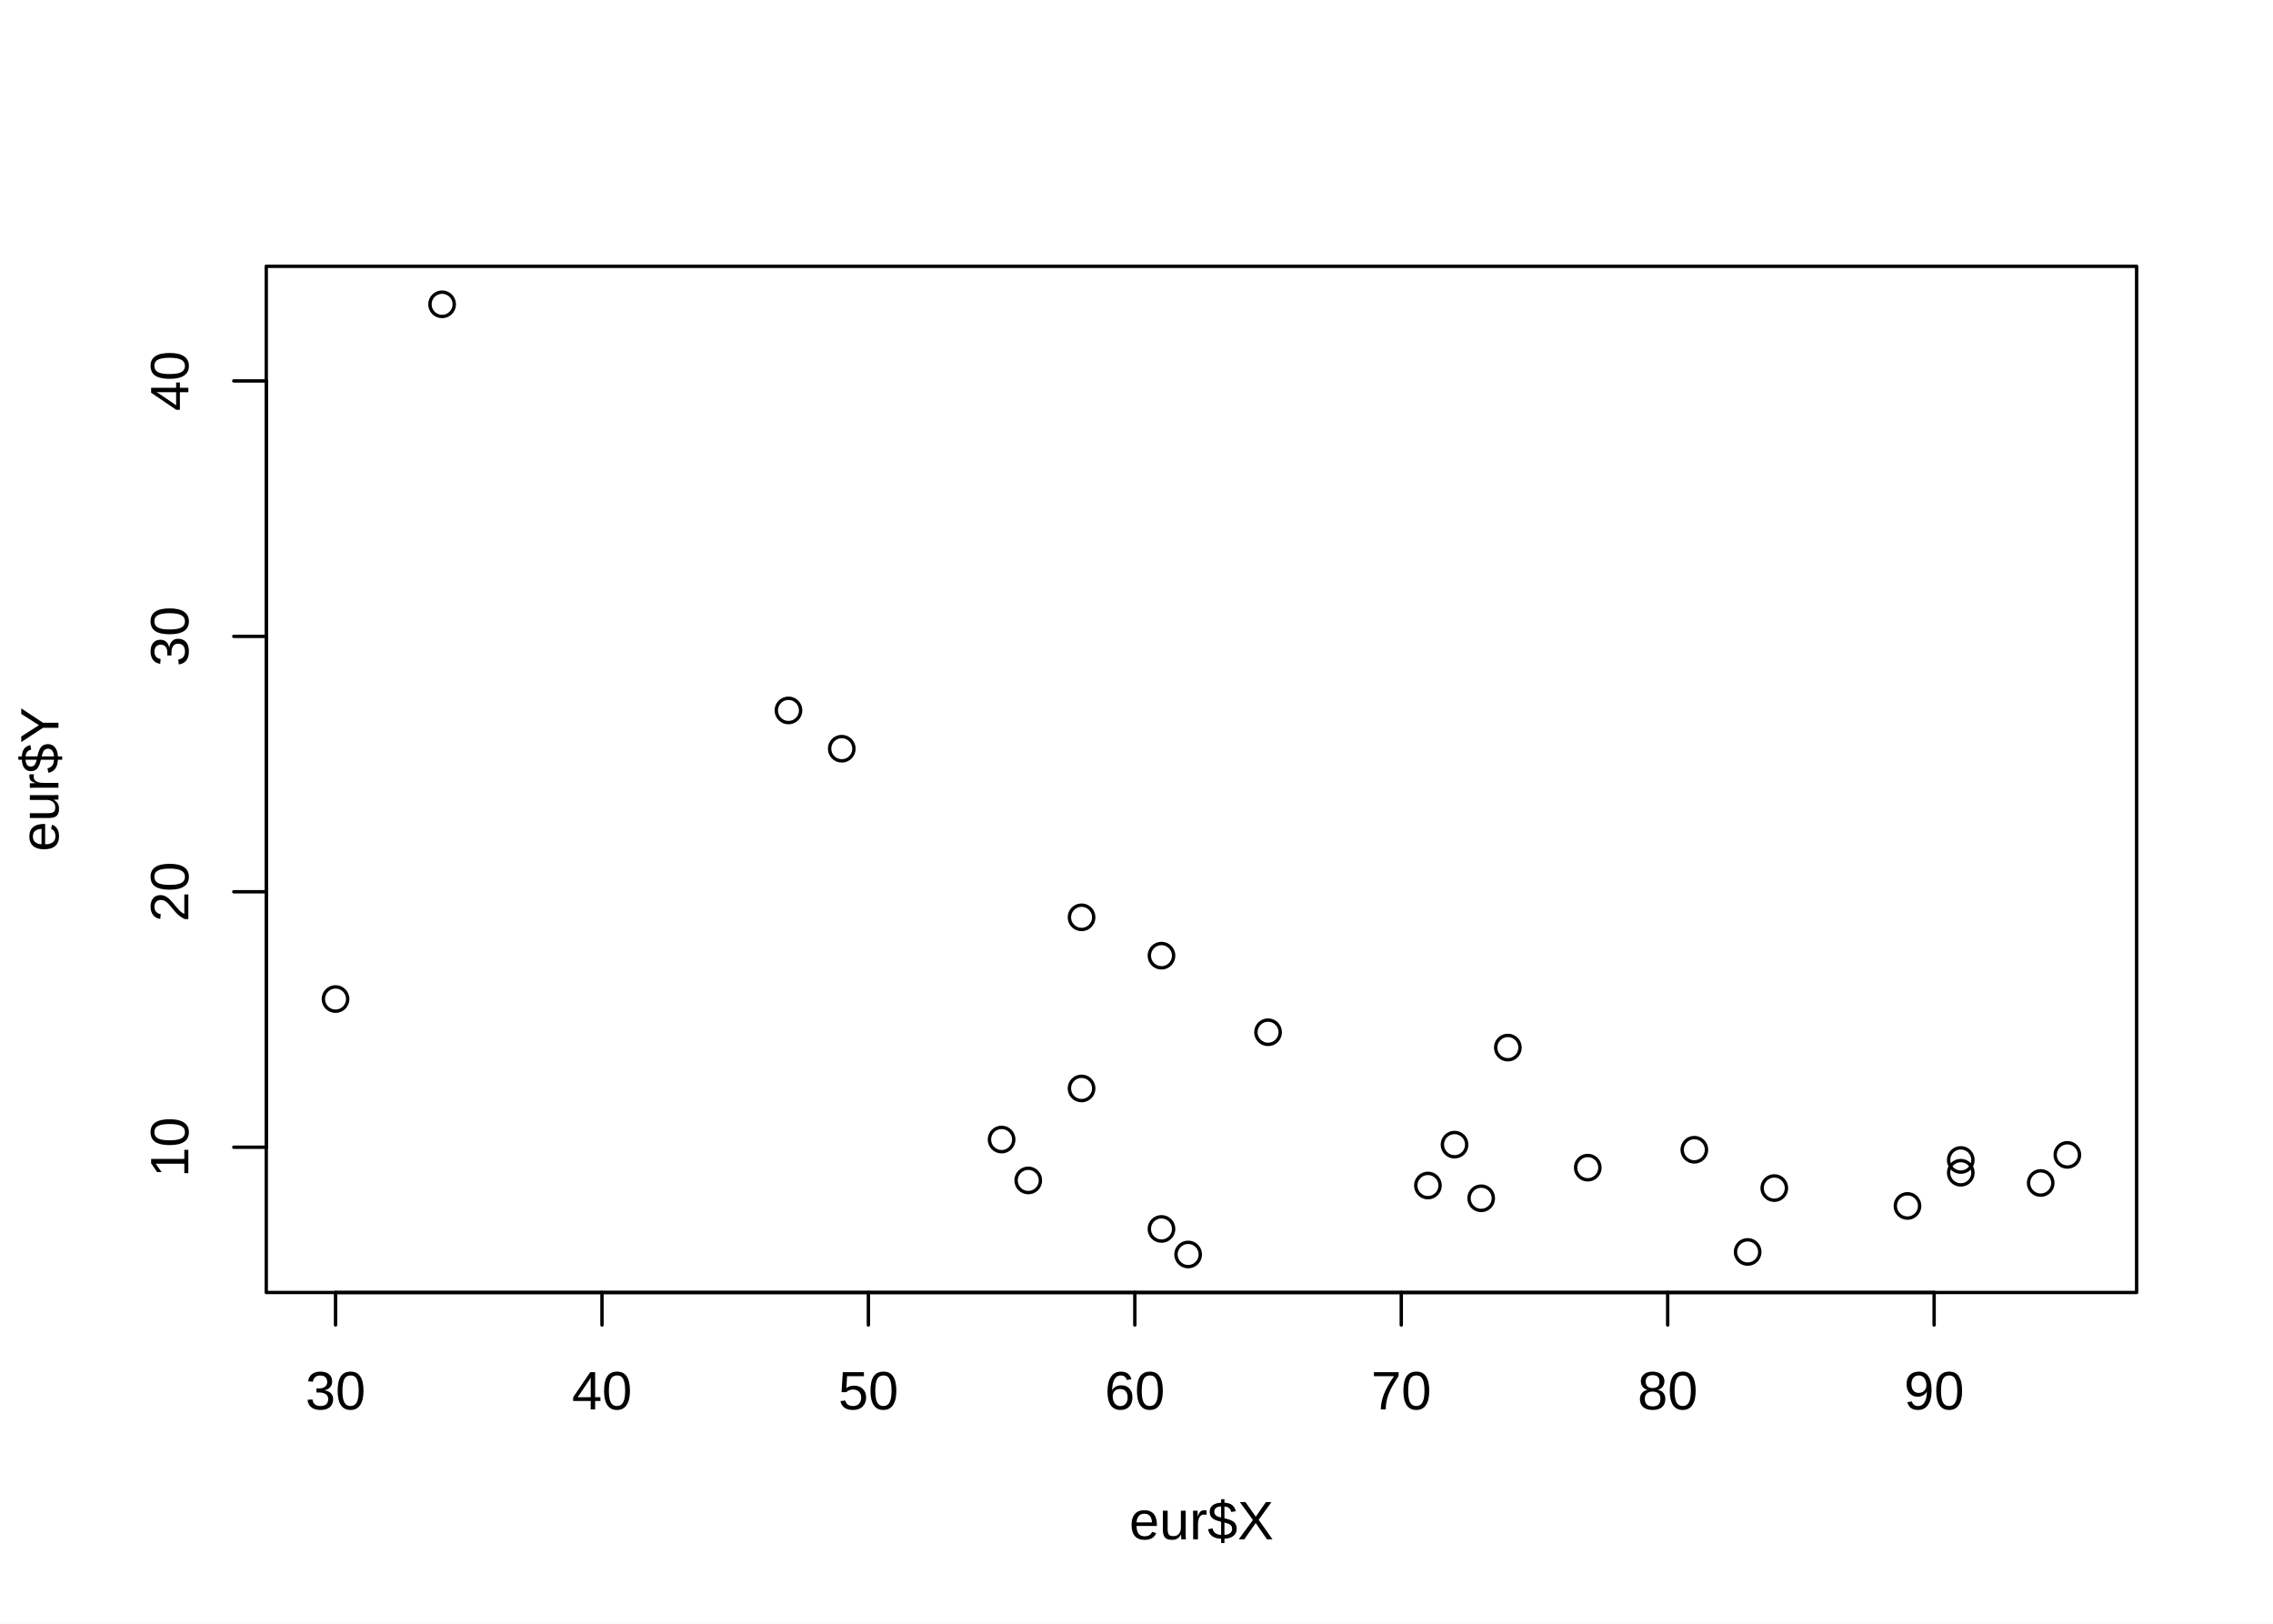
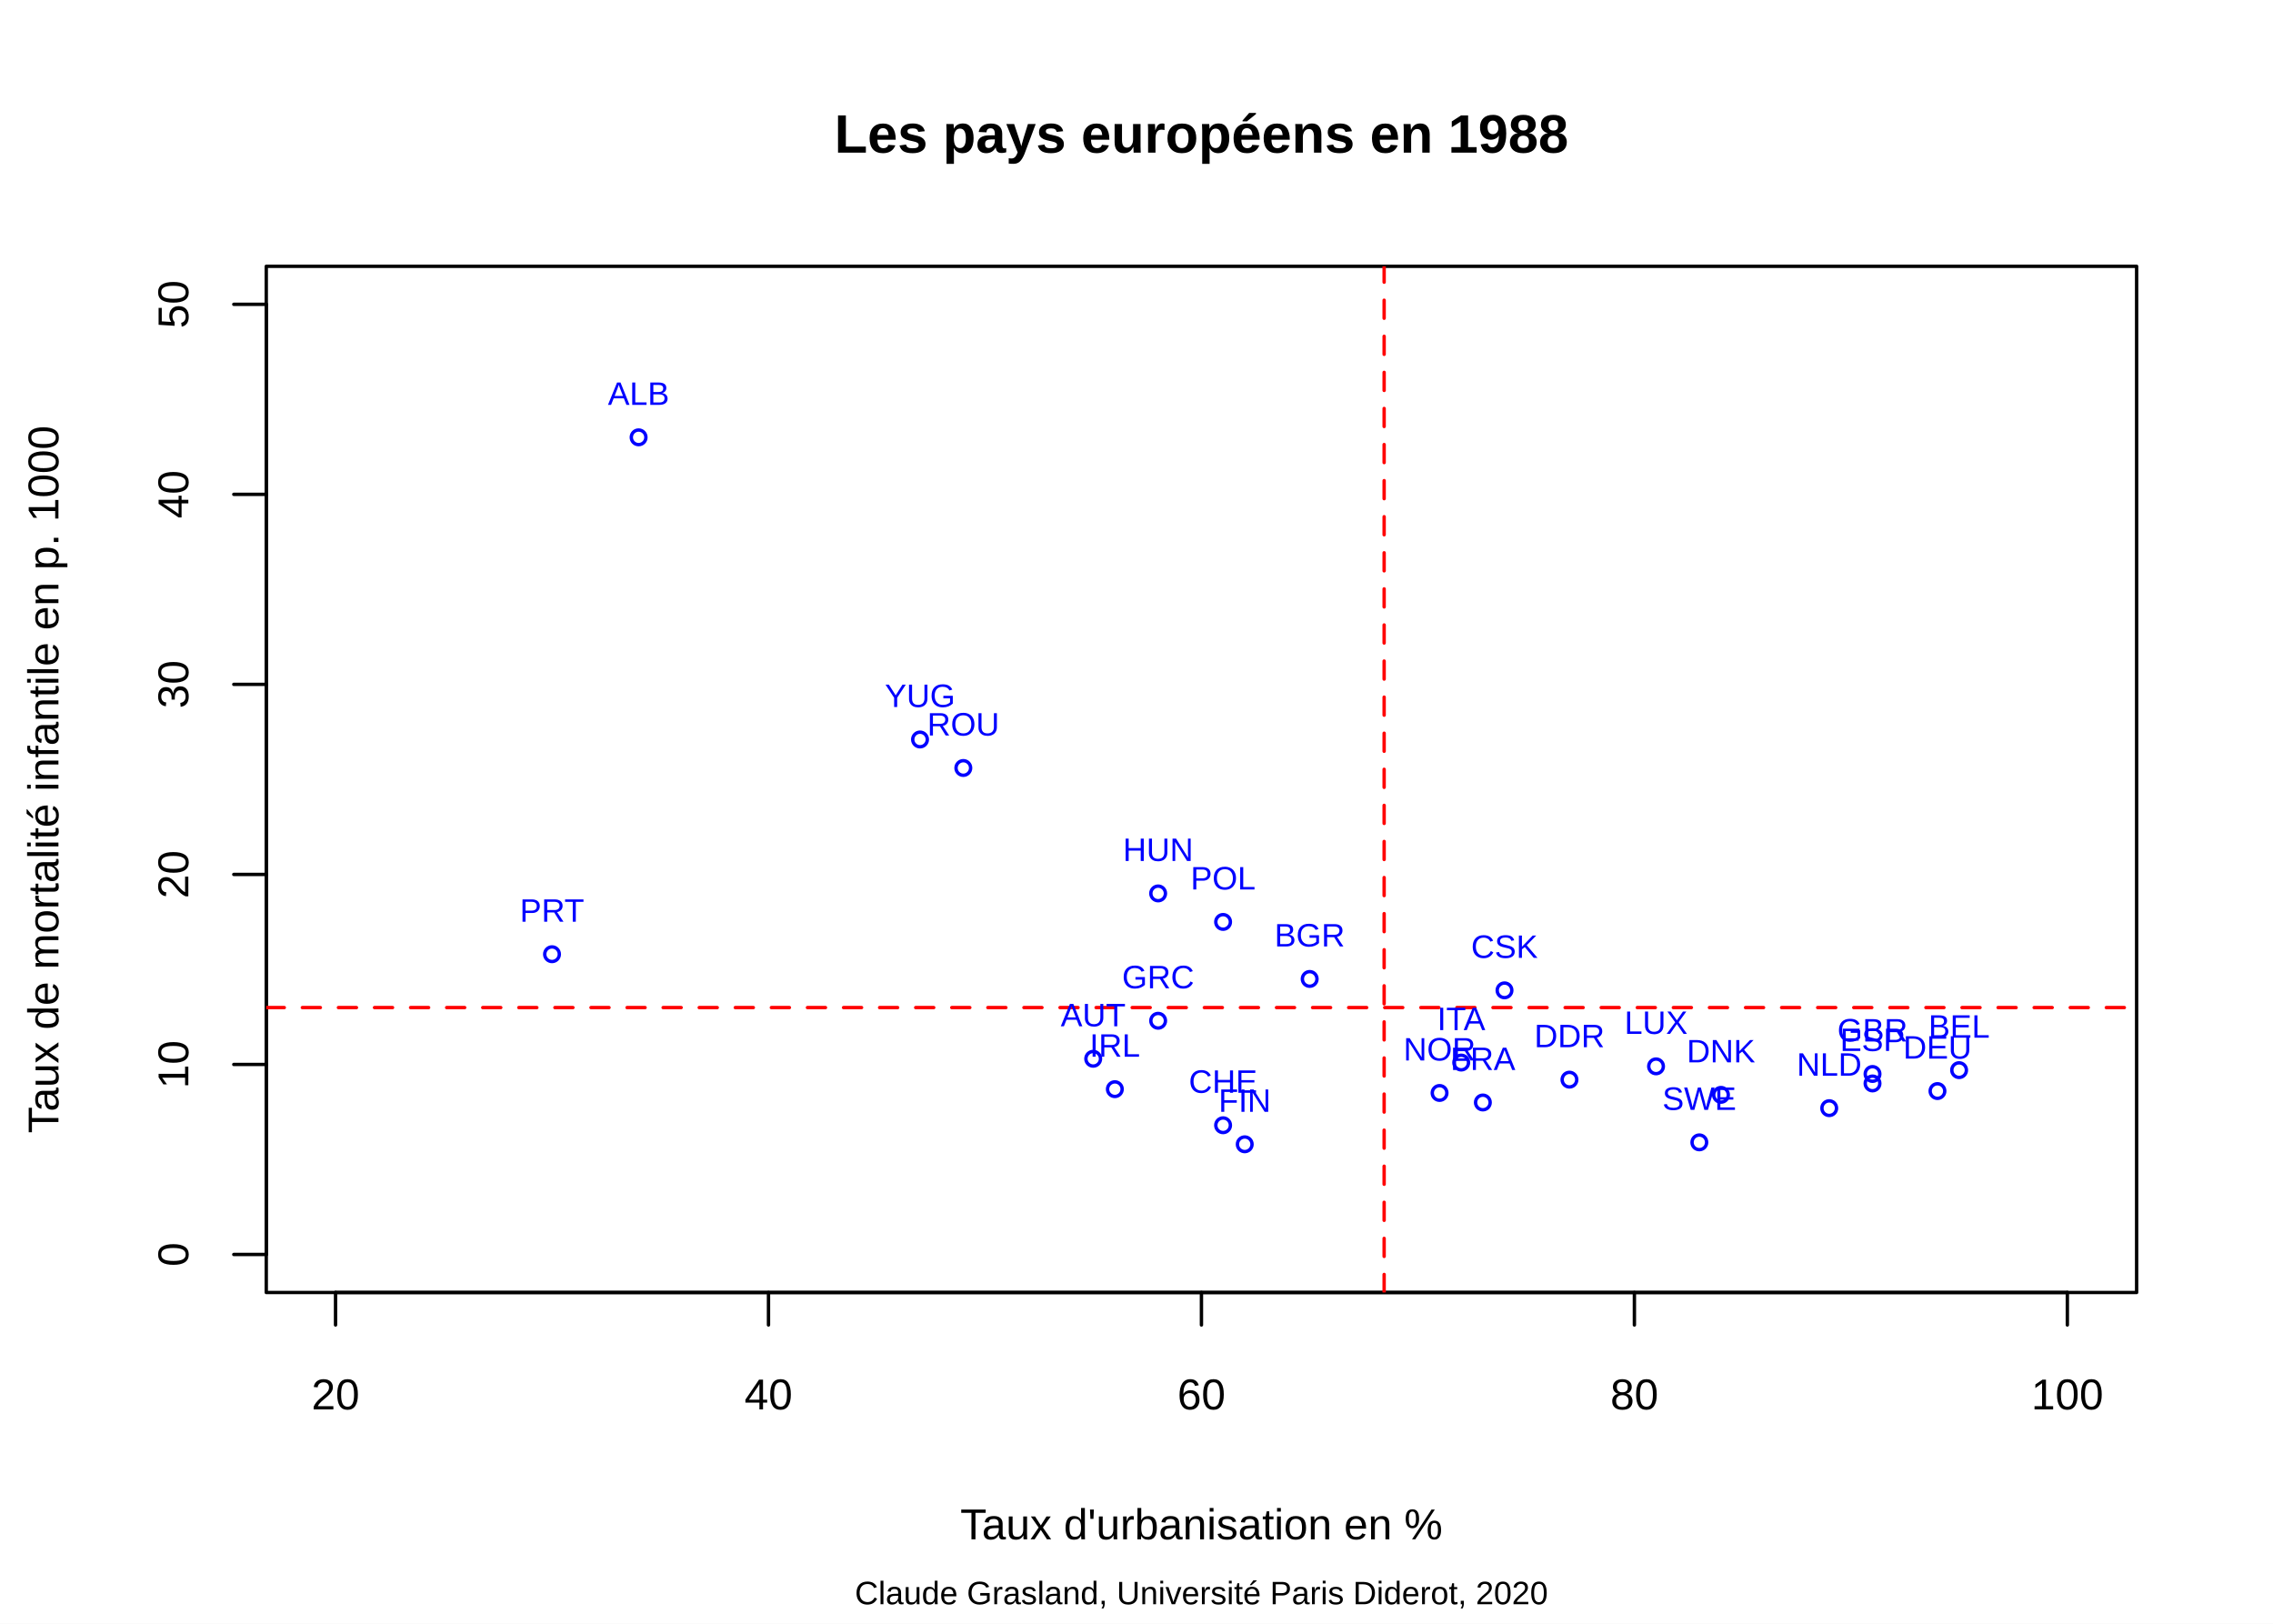
<svg xmlns="http://www.w3.org/2000/svg" class="svglite" width="504.00pt" height="360.00pt" viewBox="0 0 504.00 360.00">
  <defs>
    <style type="text/css">
    .svglite line, .svglite polyline, .svglite polygon, .svglite path, .svglite rect, .svglite circle {
      fill: none;
      stroke: #000000;
      stroke-linecap: round;
      stroke-linejoin: round;
      stroke-miterlimit: 10.00;
    }
  </style>
  </defs>
  <rect width="100%" height="100%" style="stroke: none; fill: #FFFFFF;" />
  <defs>
    <clipPath id="cpMC4wMHw1MDQuMDB8MC4wMHwzNjAuMDA=">
      <rect x="0.00" y="0.00" width="504.00" height="360.00" />
    </clipPath>
  </defs>
  <g clip-path="url(#cpMC4wMHw1MDQuMDB8MC4wMHwzNjAuMDA=)">
</g>
  <defs>
    <clipPath id="cpNTkuMDR8NDczLjc2fDU5LjA0fDI4Ni41Ng==">
      <rect x="59.04" y="59.04" width="414.72" height="227.52" />
    </clipPath>
  </defs>
  <g clip-path="url(#cpNTkuMDR8NDczLjc2fDU5LjA0fDI4Ni41Ng==)">
-     <circle cx="98.03" cy="67.47" r="2.70" style="stroke-width: 0.75;" />
-     <circle cx="222.09" cy="252.65" r="2.70" style="stroke-width: 0.75;" />
-     <circle cx="458.40" cy="256.05" r="2.70" style="stroke-width: 0.75;" />
-     <circle cx="281.17" cy="228.86" r="2.70" style="stroke-width: 0.75;" />
-     <circle cx="257.54" cy="272.47" r="2.70" style="stroke-width: 0.75;" />
-     <circle cx="334.34" cy="232.26" r="2.70" style="stroke-width: 0.75;" />
-     <circle cx="352.06" cy="258.88" r="2.70" style="stroke-width: 0.75;" />
-     <circle cx="452.49" cy="262.28" r="2.70" style="stroke-width: 0.75;" />
-     <circle cx="393.42" cy="263.41" r="2.70" style="stroke-width: 0.75;" />
-     <circle cx="434.77" cy="260.01" r="2.70" style="stroke-width: 0.75;" />
-     <circle cx="263.45" cy="278.13" r="2.70" style="stroke-width: 0.75;" />
-     <circle cx="328.43" cy="265.67" r="2.70" style="stroke-width: 0.75;" />
-     <circle cx="434.77" cy="257.18" r="2.70" style="stroke-width: 0.75;" />
-     <circle cx="239.82" cy="241.32" r="2.70" style="stroke-width: 0.75;" />
-     <circle cx="239.82" cy="203.38" r="2.70" style="stroke-width: 0.75;" />
-     <circle cx="228.00" cy="261.71" r="2.70" style="stroke-width: 0.75;" />
-     <circle cx="322.52" cy="253.78" r="2.70" style="stroke-width: 0.75;" />
-     <circle cx="375.69" cy="254.91" r="2.70" style="stroke-width: 0.75;" />
-     <circle cx="422.95" cy="267.37" r="2.70" style="stroke-width: 0.75;" />
-     <circle cx="316.62" cy="262.84" r="2.70" style="stroke-width: 0.75;" />
-     <circle cx="257.54" cy="211.88" r="2.70" style="stroke-width: 0.75;" />
-     <circle cx="74.40" cy="221.50" r="2.70" style="stroke-width: 0.75;" />
-     <circle cx="186.65" cy="166.00" r="2.70" style="stroke-width: 0.75;" />
-     <circle cx="387.51" cy="277.57" r="2.70" style="stroke-width: 0.75;" />
-     <circle cx="174.83" cy="157.51" r="2.70" style="stroke-width: 0.75;" />
+     <circle cx="141.60" cy="96.96" r="1.62" style="stroke-width: 0.75; stroke: #0000FF;" />
+     <circle cx="242.40" cy="234.74" r="1.62" style="stroke-width: 0.75; stroke: #0000FF;" />
+     <circle cx="434.40" cy="237.26" r="1.62" style="stroke-width: 0.75; stroke: #0000FF;" />
+     <circle cx="290.40" cy="217.04" r="1.62" style="stroke-width: 0.75; stroke: #0000FF;" />
+     <circle cx="271.20" cy="249.48" r="1.62" style="stroke-width: 0.75; stroke: #0000FF;" />
+     <circle cx="333.60" cy="219.57" r="1.62" style="stroke-width: 0.75; stroke: #0000FF;" />
+     <circle cx="348.00" cy="239.37" r="1.62" style="stroke-width: 0.75; stroke: #0000FF;" />
+     <circle cx="429.60" cy="241.90" r="1.62" style="stroke-width: 0.75; stroke: #0000FF;" />
+     <circle cx="381.60" cy="242.74" r="1.62" style="stroke-width: 0.75; stroke: #0000FF;" />
+     <circle cx="415.20" cy="240.21" r="1.62" style="stroke-width: 0.75; stroke: #0000FF;" />
+     <circle cx="276.00" cy="253.70" r="1.62" style="stroke-width: 0.75; stroke: #0000FF;" />
+     <circle cx="328.80" cy="244.43" r="1.62" style="stroke-width: 0.75; stroke: #0000FF;" />
+     <circle cx="415.20" cy="238.11" r="1.62" style="stroke-width: 0.75; stroke: #0000FF;" />
+     <circle cx="256.80" cy="226.31" r="1.62" style="stroke-width: 0.75; stroke: #0000FF;" />
+     <circle cx="256.80" cy="198.08" r="1.62" style="stroke-width: 0.75; stroke: #0000FF;" />
+     <circle cx="247.20" cy="241.48" r="1.62" style="stroke-width: 0.75; stroke: #0000FF;" />
+     <circle cx="324.00" cy="235.58" r="1.62" style="stroke-width: 0.75; stroke: #0000FF;" />
+     <circle cx="367.20" cy="236.42" r="1.62" style="stroke-width: 0.75; stroke: #0000FF;" />
+     <circle cx="405.60" cy="245.69" r="1.62" style="stroke-width: 0.75; stroke: #0000FF;" />
+     <circle cx="319.20" cy="242.32" r="1.62" style="stroke-width: 0.75; stroke: #0000FF;" />
+     <circle cx="271.20" cy="204.40" r="1.62" style="stroke-width: 0.75; stroke: #0000FF;" />
+     <circle cx="122.40" cy="211.56" r="1.62" style="stroke-width: 0.75; stroke: #0000FF;" />
+     <circle cx="213.60" cy="170.27" r="1.62" style="stroke-width: 0.75; stroke: #0000FF;" />
+     <circle cx="376.80" cy="253.27" r="1.62" style="stroke-width: 0.75; stroke: #0000FF;" />
+     <circle cx="204.00" cy="163.95" r="1.62" style="stroke-width: 0.75; stroke: #0000FF;" />
  </g>
  <g clip-path="url(#cpMC4wMHw1MDQuMDB8MC4wMHwzNjAuMDA=)">
-     <line x1="74.40" y1="286.56" x2="428.86" y2="286.56" style="stroke-width: 0.75;" />
+     <line x1="74.40" y1="286.56" x2="458.40" y2="286.56" style="stroke-width: 0.75;" />
    <line x1="74.40" y1="286.56" x2="74.40" y2="293.76" style="stroke-width: 0.75;" />
-     <line x1="133.48" y1="286.56" x2="133.48" y2="293.76" style="stroke-width: 0.75;" />
-     <line x1="192.55" y1="286.56" x2="192.55" y2="293.76" style="stroke-width: 0.75;" />
-     <line x1="251.63" y1="286.56" x2="251.63" y2="293.76" style="stroke-width: 0.75;" />
-     <line x1="310.71" y1="286.56" x2="310.71" y2="293.76" style="stroke-width: 0.75;" />
-     <line x1="369.78" y1="286.56" x2="369.78" y2="293.76" style="stroke-width: 0.75;" />
-     <line x1="428.86" y1="286.56" x2="428.86" y2="293.76" style="stroke-width: 0.75;" />
-     <text x="74.40" y="312.48" text-anchor="middle" style="font-size: 12.00px; font-family: Arial;" textLength="13.35px" lengthAdjust="spacingAndGlyphs">30</text>
-     <text x="133.48" y="312.48" text-anchor="middle" style="font-size: 12.00px; font-family: Arial;" textLength="13.35px" lengthAdjust="spacingAndGlyphs">40</text>
-     <text x="192.55" y="312.48" text-anchor="middle" style="font-size: 12.00px; font-family: Arial;" textLength="13.35px" lengthAdjust="spacingAndGlyphs">50</text>
-     <text x="251.63" y="312.48" text-anchor="middle" style="font-size: 12.00px; font-family: Arial;" textLength="13.35px" lengthAdjust="spacingAndGlyphs">60</text>
-     <text x="310.71" y="312.48" text-anchor="middle" style="font-size: 12.00px; font-family: Arial;" textLength="13.35px" lengthAdjust="spacingAndGlyphs">70</text>
-     <text x="369.78" y="312.48" text-anchor="middle" style="font-size: 12.00px; font-family: Arial;" textLength="13.35px" lengthAdjust="spacingAndGlyphs">80</text>
-     <text x="428.86" y="312.48" text-anchor="middle" style="font-size: 12.00px; font-family: Arial;" textLength="13.35px" lengthAdjust="spacingAndGlyphs">90</text>
-     <line x1="59.04" y1="254.35" x2="59.04" y2="84.46" style="stroke-width: 0.75;" />
-     <line x1="59.04" y1="254.35" x2="51.84" y2="254.35" style="stroke-width: 0.75;" />
-     <line x1="59.04" y1="197.72" x2="51.84" y2="197.72" style="stroke-width: 0.75;" />
-     <line x1="59.04" y1="141.09" x2="51.84" y2="141.09" style="stroke-width: 0.75;" />
-     <line x1="59.04" y1="84.46" x2="51.84" y2="84.46" style="stroke-width: 0.75;" />
-     <text transform="translate(41.76,254.35) rotate(-90)" text-anchor="middle" style="font-size: 12.00px; font-family: Arial;" textLength="13.35px" lengthAdjust="spacingAndGlyphs">10</text>
-     <text transform="translate(41.76,197.72) rotate(-90)" text-anchor="middle" style="font-size: 12.00px; font-family: Arial;" textLength="13.35px" lengthAdjust="spacingAndGlyphs">20</text>
-     <text transform="translate(41.76,141.09) rotate(-90)" text-anchor="middle" style="font-size: 12.00px; font-family: Arial;" textLength="13.35px" lengthAdjust="spacingAndGlyphs">30</text>
-     <text transform="translate(41.76,84.46) rotate(-90)" text-anchor="middle" style="font-size: 12.00px; font-family: Arial;" textLength="13.35px" lengthAdjust="spacingAndGlyphs">40</text>
+     <line x1="170.40" y1="286.56" x2="170.40" y2="293.76" style="stroke-width: 0.75;" />
+     <line x1="266.40" y1="286.56" x2="266.40" y2="293.76" style="stroke-width: 0.75;" />
+     <line x1="362.40" y1="286.56" x2="362.40" y2="293.76" style="stroke-width: 0.75;" />
+     <line x1="458.40" y1="286.56" x2="458.40" y2="293.76" style="stroke-width: 0.75;" />
+     <text x="74.40" y="312.48" text-anchor="middle" style="font-size: 9.60px; font-family: Arial;" textLength="10.67px" lengthAdjust="spacingAndGlyphs">20</text>
+     <text x="170.40" y="312.48" text-anchor="middle" style="font-size: 9.60px; font-family: Arial;" textLength="10.67px" lengthAdjust="spacingAndGlyphs">40</text>
+     <text x="266.40" y="312.48" text-anchor="middle" style="font-size: 9.60px; font-family: Arial;" textLength="10.67px" lengthAdjust="spacingAndGlyphs">60</text>
+     <text x="362.40" y="312.48" text-anchor="middle" style="font-size: 9.60px; font-family: Arial;" textLength="10.67px" lengthAdjust="spacingAndGlyphs">80</text>
+     <text x="458.40" y="312.48" text-anchor="middle" style="font-size: 9.60px; font-family: Arial;" textLength="16.01px" lengthAdjust="spacingAndGlyphs">100</text>
+     <line x1="59.04" y1="278.13" x2="59.04" y2="67.47" style="stroke-width: 0.75;" />
+     <line x1="59.04" y1="278.13" x2="51.84" y2="278.13" style="stroke-width: 0.75;" />
+     <line x1="59.04" y1="236.00" x2="51.84" y2="236.00" style="stroke-width: 0.75;" />
+     <line x1="59.04" y1="193.87" x2="51.84" y2="193.87" style="stroke-width: 0.75;" />
+     <line x1="59.04" y1="151.73" x2="51.84" y2="151.73" style="stroke-width: 0.75;" />
+     <line x1="59.04" y1="109.60" x2="51.84" y2="109.60" style="stroke-width: 0.75;" />
+     <line x1="59.04" y1="67.47" x2="51.84" y2="67.47" style="stroke-width: 0.75;" />
+     <text transform="translate(41.76,278.13) rotate(-90)" text-anchor="middle" style="font-size: 9.60px; font-family: Arial;" textLength="5.34px" lengthAdjust="spacingAndGlyphs">0</text>
+     <text transform="translate(41.76,236.00) rotate(-90)" text-anchor="middle" style="font-size: 9.60px; font-family: Arial;" textLength="10.67px" lengthAdjust="spacingAndGlyphs">10</text>
+     <text transform="translate(41.76,193.87) rotate(-90)" text-anchor="middle" style="font-size: 9.60px; font-family: Arial;" textLength="10.67px" lengthAdjust="spacingAndGlyphs">20</text>
+     <text transform="translate(41.76,151.73) rotate(-90)" text-anchor="middle" style="font-size: 9.60px; font-family: Arial;" textLength="10.67px" lengthAdjust="spacingAndGlyphs">30</text>
+     <text transform="translate(41.76,109.60) rotate(-90)" text-anchor="middle" style="font-size: 9.60px; font-family: Arial;" textLength="10.67px" lengthAdjust="spacingAndGlyphs">40</text>
+     <text transform="translate(41.76,67.47) rotate(-90)" text-anchor="middle" style="font-size: 9.60px; font-family: Arial;" textLength="10.67px" lengthAdjust="spacingAndGlyphs">50</text>
    <polyline points="59.04,286.56 473.76,286.56 473.76,59.04 59.04,59.04 59.04,286.56 " style="stroke-width: 0.75;" />
-     <text x="266.40" y="341.28" text-anchor="middle" style="font-size: 12.00px; font-family: Arial;" textLength="32.03px" lengthAdjust="spacingAndGlyphs">eur$X</text>
-     <text transform="translate(12.96,172.80) rotate(-90)" text-anchor="middle" style="font-size: 12.00px; font-family: Arial;" textLength="32.03px" lengthAdjust="spacingAndGlyphs">eur$Y</text>
+     <text x="266.40" y="33.84" text-anchor="middle" style="font-size: 12.00px; font-weight: bold; font-family: Arial;" textLength="162.76px" lengthAdjust="spacingAndGlyphs">Les pays européens en 1988</text>
+     <text x="266.40" y="355.68" text-anchor="middle" style="font-size: 7.20px; font-family: Arial;" textLength="153.35px" lengthAdjust="spacingAndGlyphs">Claude Grasland, Université Paris Diderot, 2020</text>
+     <text x="266.40" y="341.28" text-anchor="middle" style="font-size: 9.60px; font-family: Arial;" textLength="107.95px" lengthAdjust="spacingAndGlyphs">Taux d'urbanisation en %</text>
+     <text transform="translate(12.96,172.80) rotate(-90)" text-anchor="middle" style="font-size: 9.60px; font-family: Arial;" textLength="157.84px" lengthAdjust="spacingAndGlyphs">Taux de mortalité infantile en p. 1000</text>
+   </g>
+   <g clip-path="url(#cpNTkuMDR8NDczLjc2fDU5LjA0fDI4Ni41Ng==)">
+     <line x1="59.04" y1="223.39" x2="473.76" y2="223.39" style="stroke-width: 0.75; stroke: #FF0000; stroke-dasharray: 4.00,4.00;" />
+     <line x1="306.91" y1="286.56" x2="306.91" y2="59.04" style="stroke-width: 0.75; stroke: #FF0000; stroke-dasharray: 4.00,4.00;" />
+     <text x="141.60" y="89.76" text-anchor="middle" style="font-size: 7.20px; fill: #0000FF; font-family: Arial;" textLength="13.59px" lengthAdjust="spacingAndGlyphs">ALB</text>
+     <text x="242.40" y="227.54" text-anchor="middle" style="font-size: 7.20px; fill: #0000FF; font-family: Arial;" textLength="14.38px" lengthAdjust="spacingAndGlyphs">AUT</text>
+     <text x="434.40" y="230.06" text-anchor="middle" style="font-size: 7.20px; fill: #0000FF; font-family: Arial;" textLength="13.59px" lengthAdjust="spacingAndGlyphs">BEL</text>
+     <text x="290.40" y="209.84" text-anchor="middle" style="font-size: 7.20px; fill: #0000FF; font-family: Arial;" textLength="15.57px" lengthAdjust="spacingAndGlyphs">BGR</text>
+     <text x="271.20" y="242.28" text-anchor="middle" style="font-size: 7.20px; fill: #0000FF; font-family: Arial;" textLength="15.18px" lengthAdjust="spacingAndGlyphs">CHE</text>
+     <text x="333.60" y="212.37" text-anchor="middle" style="font-size: 7.20px; fill: #0000FF; font-family: Arial;" textLength="14.78px" lengthAdjust="spacingAndGlyphs">CSK</text>
+     <text x="348.00" y="232.17" text-anchor="middle" style="font-size: 7.20px; fill: #0000FF; font-family: Arial;" textLength="15.57px" lengthAdjust="spacingAndGlyphs">DDR</text>
+     <text x="429.60" y="234.70" text-anchor="middle" style="font-size: 7.20px; fill: #0000FF; font-family: Arial;" textLength="15.18px" lengthAdjust="spacingAndGlyphs">DEU</text>
+     <text x="381.60" y="235.54" text-anchor="middle" style="font-size: 7.20px; fill: #0000FF; font-family: Arial;" textLength="15.18px" lengthAdjust="spacingAndGlyphs">DNK</text>
+     <text x="415.20" y="233.01" text-anchor="middle" style="font-size: 7.20px; fill: #0000FF; font-family: Arial;" textLength="14.39px" lengthAdjust="spacingAndGlyphs">ESP</text>
+     <text x="276.00" y="246.50" text-anchor="middle" style="font-size: 7.20px; fill: #0000FF; font-family: Arial;" textLength="11.58px" lengthAdjust="spacingAndGlyphs">FIN</text>
+     <text x="328.80" y="237.23" text-anchor="middle" style="font-size: 7.20px; fill: #0000FF; font-family: Arial;" textLength="14.38px" lengthAdjust="spacingAndGlyphs">FRA</text>
+     <text x="415.20" y="230.91" text-anchor="middle" style="font-size: 7.20px; fill: #0000FF; font-family: Arial;" textLength="15.57px" lengthAdjust="spacingAndGlyphs">GBR</text>
+     <text x="256.80" y="219.11" text-anchor="middle" style="font-size: 7.20px; fill: #0000FF; font-family: Arial;" textLength="15.97px" lengthAdjust="spacingAndGlyphs">GRC</text>
+     <text x="256.80" y="190.88" text-anchor="middle" style="font-size: 7.20px; fill: #0000FF; font-family: Arial;" textLength="15.57px" lengthAdjust="spacingAndGlyphs">HUN</text>
+     <text x="247.20" y="234.28" text-anchor="middle" style="font-size: 7.20px; fill: #0000FF; font-family: Arial;" textLength="11.18px" lengthAdjust="spacingAndGlyphs">IRL</text>
+     <text x="324.00" y="228.38" text-anchor="middle" style="font-size: 7.20px; fill: #0000FF; font-family: Arial;" textLength="11.18px" lengthAdjust="spacingAndGlyphs">ITA</text>
+     <text x="367.20" y="229.22" text-anchor="middle" style="font-size: 7.20px; fill: #0000FF; font-family: Arial;" textLength="13.98px" lengthAdjust="spacingAndGlyphs">LUX</text>
+     <text x="405.60" y="238.49" text-anchor="middle" style="font-size: 7.20px; fill: #0000FF; font-family: Arial;" textLength="14.38px" lengthAdjust="spacingAndGlyphs">NLD</text>
+     <text x="319.20" y="235.12" text-anchor="middle" style="font-size: 7.20px; fill: #0000FF; font-family: Arial;" textLength="15.97px" lengthAdjust="spacingAndGlyphs">NOR</text>
+     <text x="271.20" y="197.20" text-anchor="middle" style="font-size: 7.20px; fill: #0000FF; font-family: Arial;" textLength="14.38px" lengthAdjust="spacingAndGlyphs">POL</text>
+     <text x="122.40" y="204.36" text-anchor="middle" style="font-size: 7.20px; fill: #0000FF; font-family: Arial;" textLength="14.38px" lengthAdjust="spacingAndGlyphs">PRT</text>
+     <text x="213.60" y="163.07" text-anchor="middle" style="font-size: 7.20px; fill: #0000FF; font-family: Arial;" textLength="15.97px" lengthAdjust="spacingAndGlyphs">ROU</text>
+     <text x="376.80" y="246.07" text-anchor="middle" style="font-size: 7.20px; fill: #0000FF; font-family: Arial;" textLength="16.37px" lengthAdjust="spacingAndGlyphs">SWE</text>
+     <text x="204.00" y="156.75" text-anchor="middle" style="font-size: 7.20px; fill: #0000FF; font-family: Arial;" textLength="15.57px" lengthAdjust="spacingAndGlyphs">YUG</text>
  </g>
</svg>
